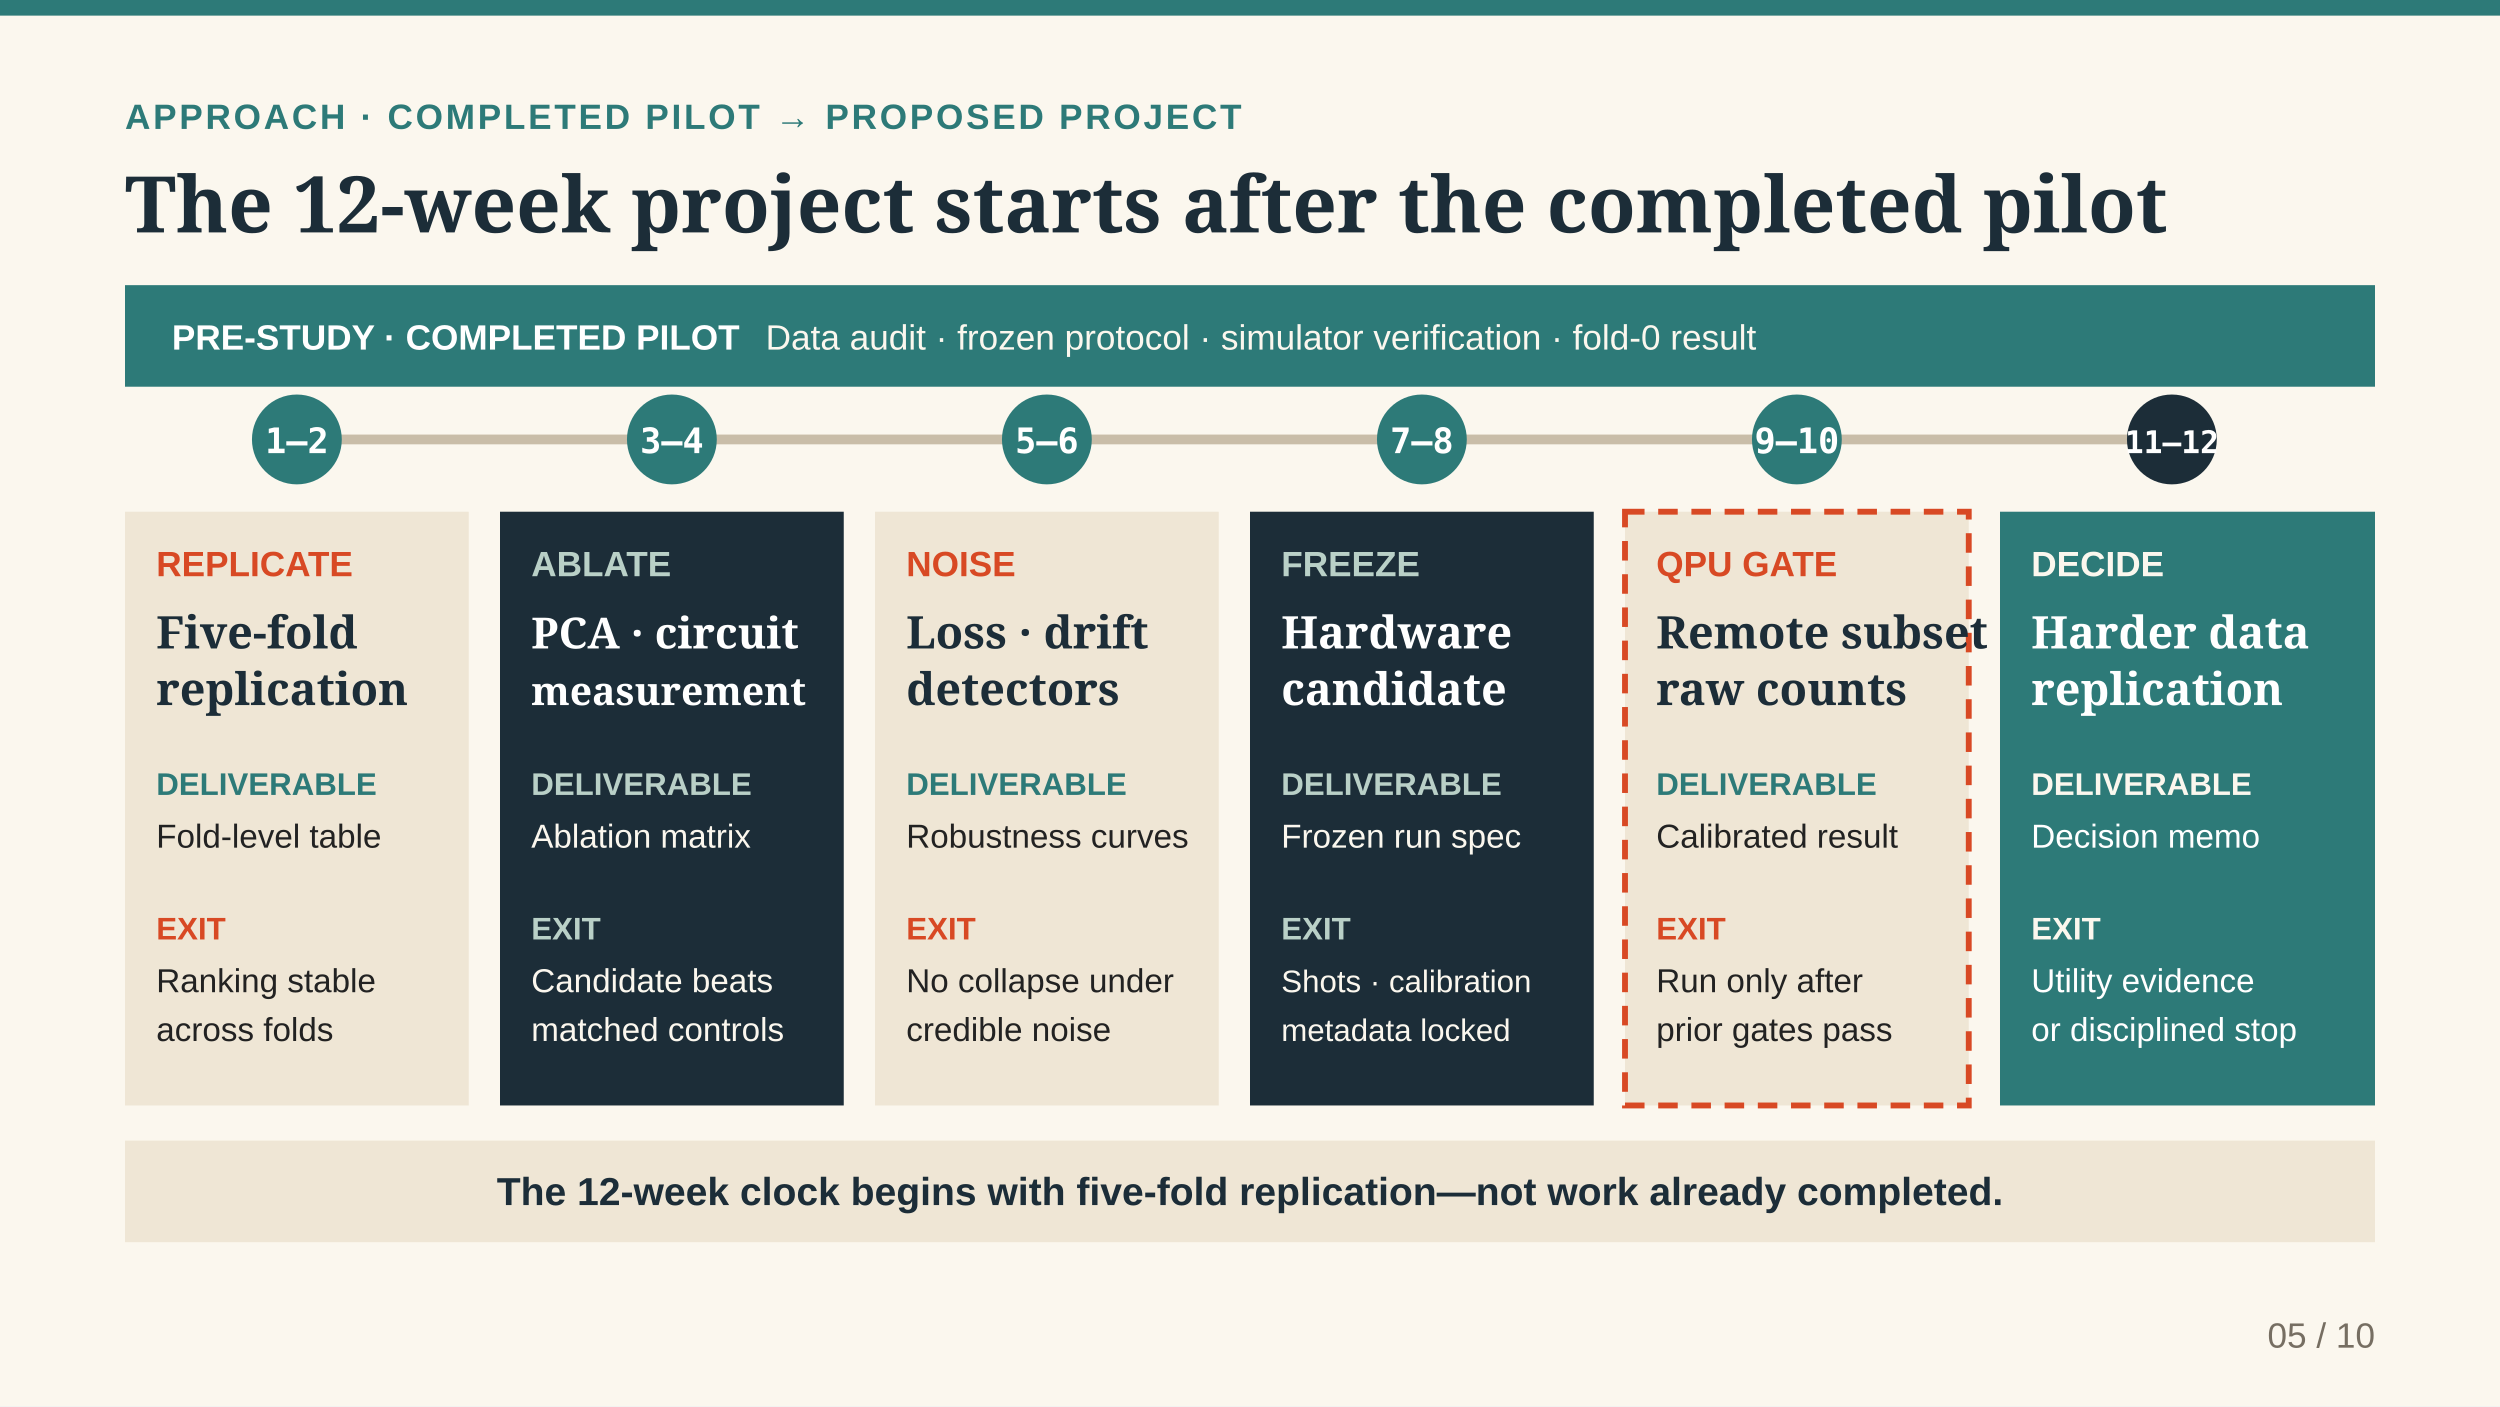
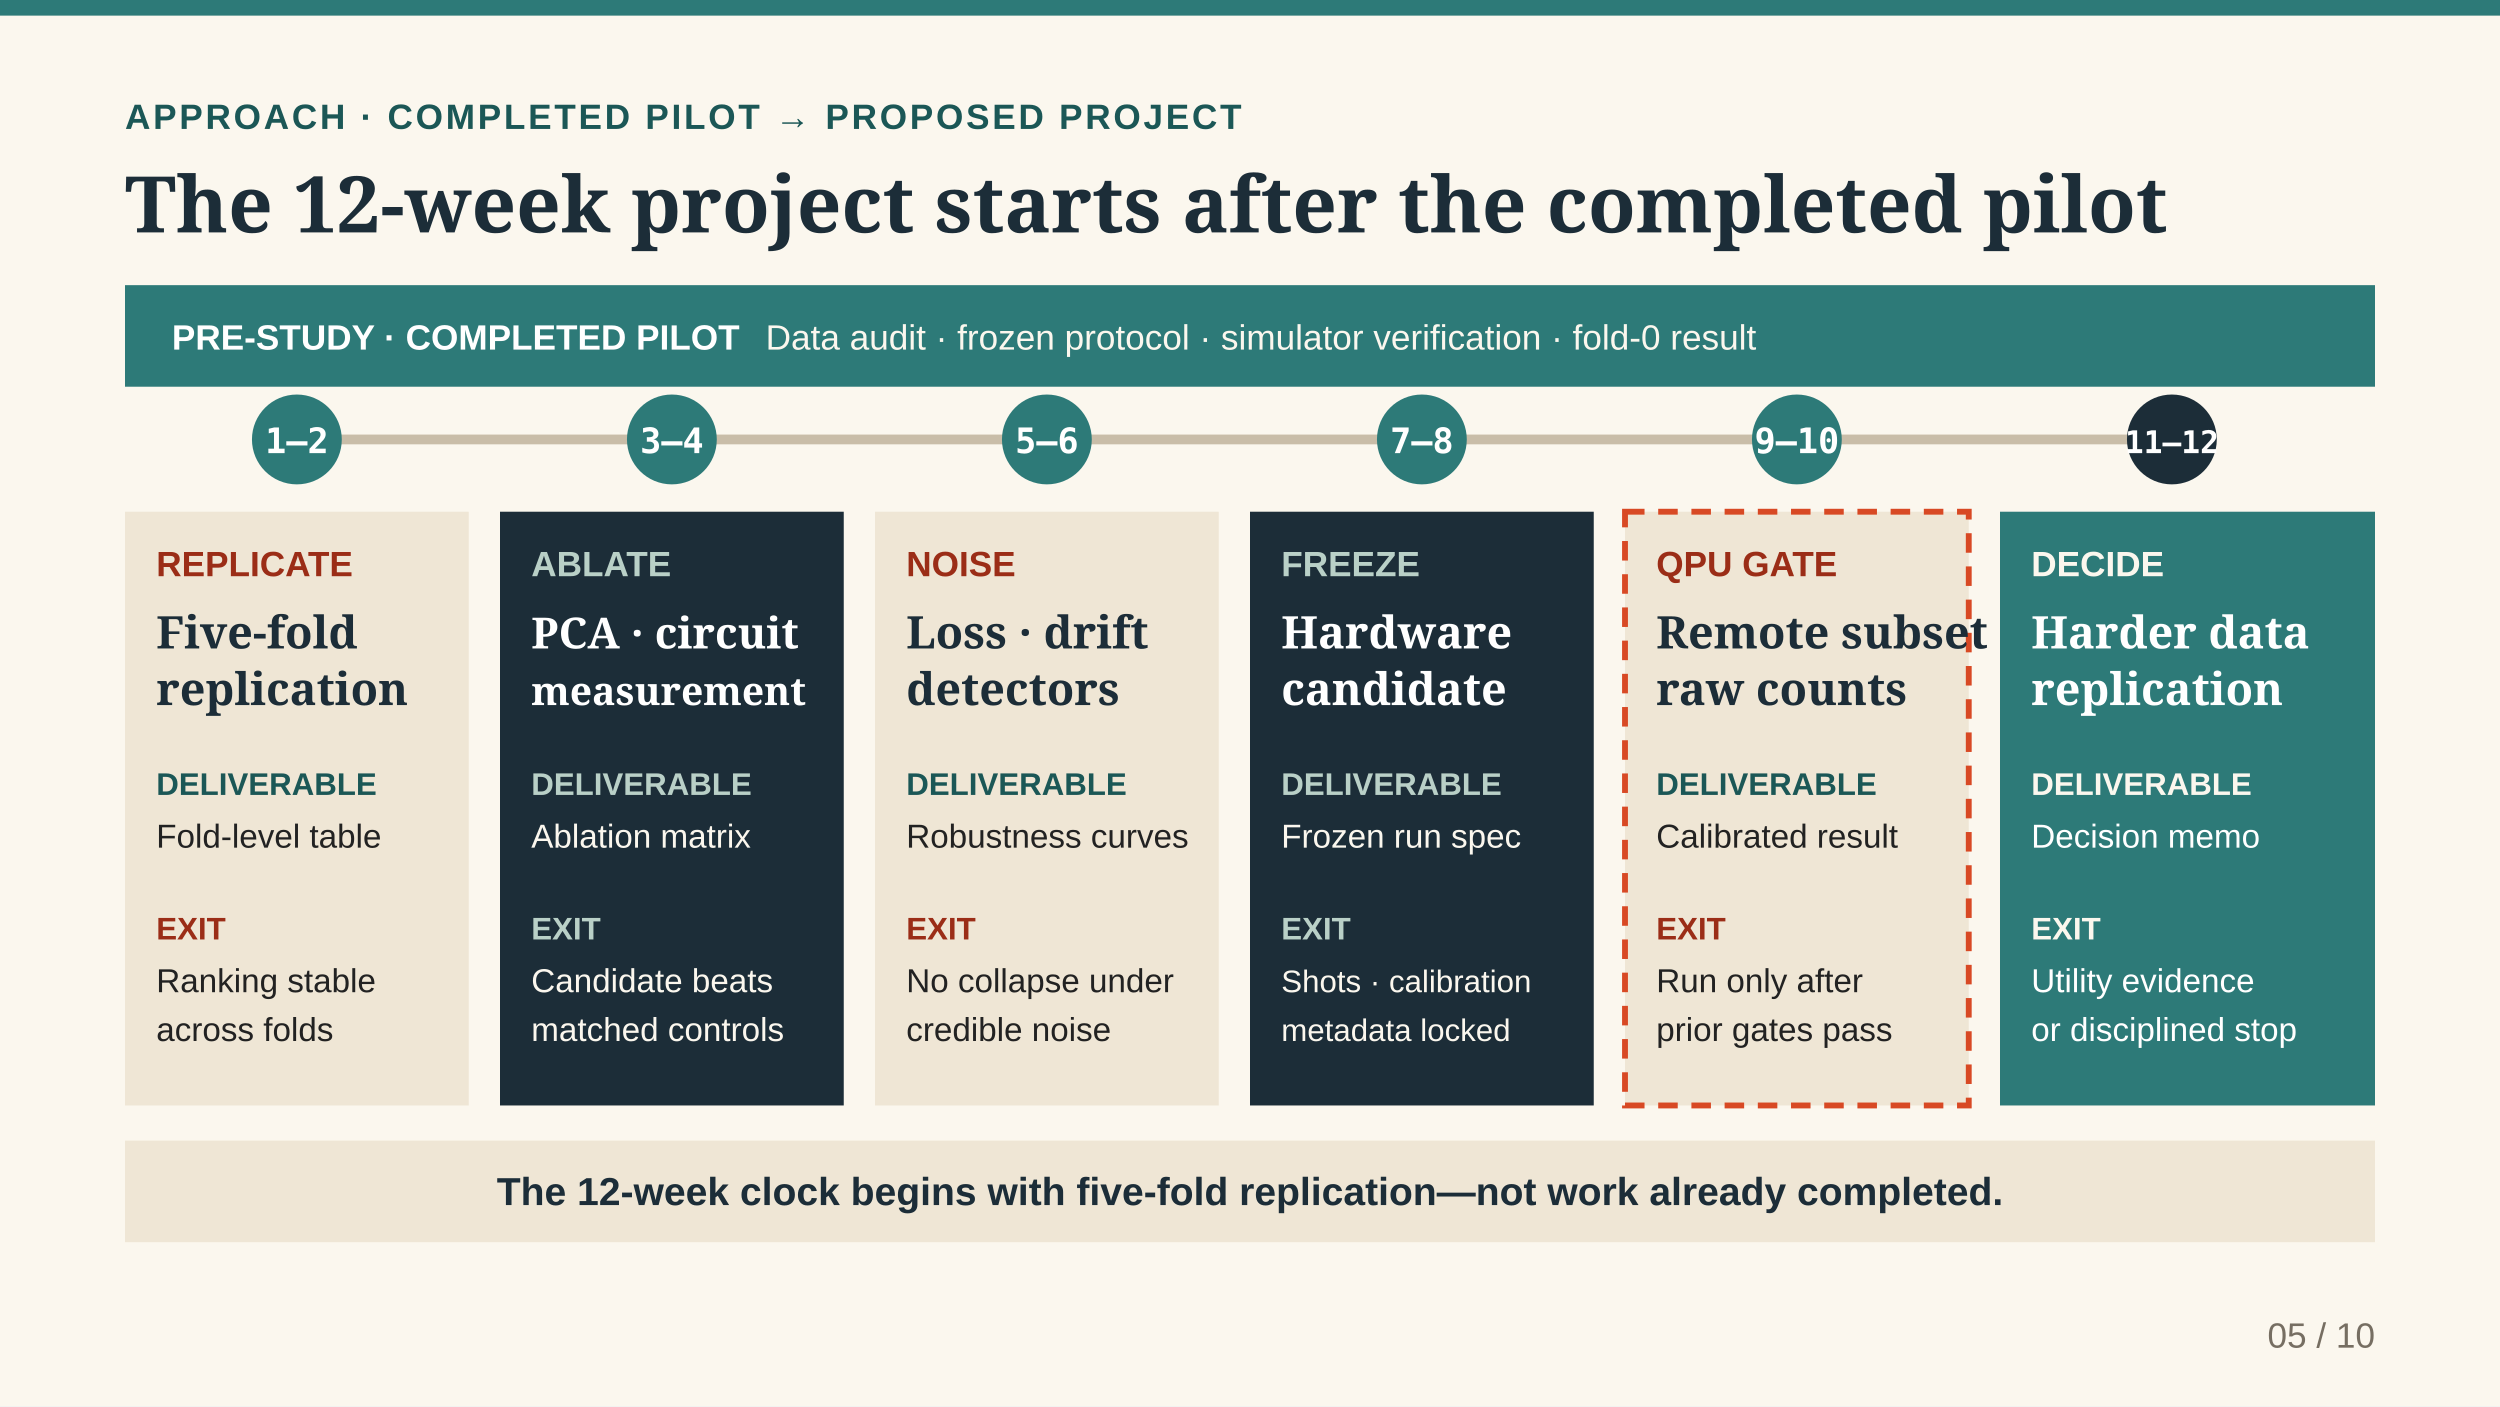
<svg xmlns="http://www.w3.org/2000/svg" width="1280" height="720" viewBox="0 0 1280 720" data-pptx-page-role="content">
  <rect id="page-bg" data-pptx-role="background" x="0" y="0" width="1280" height="720" fill="#FBF7EE" />
  <rect id="top-rule" data-pptx-role="decoration" x="0" y="0" width="1280" height="8" fill="#2D7A78" />
  <g id="header" data-pptx-bounds="64 38 1152 100">
-     <text x="64" y="66" font-family="Arial" font-size="18" font-weight="700" letter-spacing="1.4" fill="#2D7A78">APPROACH · COMPLETED PILOT → PROPOSED PROJECT</text>
+     <text x="64" y="66" font-family="Arial" font-size="18" font-weight="700" letter-spacing="1.4" fill="#1B5756">APPROACH · COMPLETED PILOT → PROPOSED PROJECT</text>
    <text x="64" y="119" font-family="Georgia" font-size="40" font-weight="700" fill="#1C2D38">The 12-week project starts after the completed pilot</text>
  </g>
  <g id="completed-pilot" data-pptx-bounds="64 146 1152 52">
    <rect x="64" y="146" width="1152" height="52" fill="#2D7A78" />
    <text x="88" y="179" font-family="Arial" font-size="18" font-weight="700" fill="#FFFFFF">PRE-STUDY · COMPLETED PILOT</text>
    <text x="392" y="179" font-family="Arial" font-size="18" fill="#FBF7EE">Data audit · frozen protocol · simulator verification · fold-0 result</text>
  </g>
  <g id="timeline" data-pptx-bounds="64 210 1152 360">
    <line x1="152" y1="225" x2="1128" y2="225" stroke="#C9BDA8" stroke-width="5" />
    <circle cx="152" cy="225" r="23" fill="#2D7A78" />
    <text x="152" y="232" text-anchor="middle" font-family="Consolas" font-size="18" font-weight="700" fill="#FFFFFF">1–2</text>
    <circle cx="344" cy="225" r="23" fill="#2D7A78" />
    <text x="344" y="232" text-anchor="middle" font-family="Consolas" font-size="18" font-weight="700" fill="#FFFFFF">3–4</text>
    <circle cx="536" cy="225" r="23" fill="#2D7A78" />
    <text x="536" y="232" text-anchor="middle" font-family="Consolas" font-size="18" font-weight="700" fill="#FFFFFF">5–6</text>
    <circle cx="728" cy="225" r="23" fill="#2D7A78" />
    <text x="728" y="232" text-anchor="middle" font-family="Consolas" font-size="18" font-weight="700" fill="#FFFFFF">7–8</text>
    <circle cx="920" cy="225" r="23" fill="#2D7A78" />
    <text x="920" y="232" text-anchor="middle" font-family="Consolas" font-size="18" font-weight="700" fill="#FFFFFF">9–10</text>
    <circle cx="1112" cy="225" r="23" fill="#1C2D38" />
    <text x="1112" y="232" text-anchor="middle" font-family="Consolas" font-size="16" font-weight="700" fill="#FFFFFF">11–12</text>
    <rect x="64" y="262" width="176" height="304" fill="#EFE6D5" />
-     <text x="80" y="295" font-family="Arial" font-size="18" font-weight="700" fill="#D84924">REPLICATE</text>
-     <text font-weight="700" fill="#1C2D38" font-family="Georgia" font-size="23" x="80" y="332">Five-fold</text>
-     <text font-weight="700" fill="#1C2D38" font-family="Georgia" font-size="23" x="80" y="361">replication</text>
-     <text x="80" y="407" font-family="Arial" font-size="16" font-weight="700" fill="#2D7A78">DELIVERABLE</text>
+     <text x="80" y="295" font-family="Arial" font-size="18" font-weight="700" fill="#9B2D17">REPLICATE</text>
+     <text font-weight="700" font-family="Georgia" fill="#1C2D38" font-size="23" x="80" y="332">Five-fold</text>
+     <text font-weight="700" font-family="Georgia" fill="#1C2D38" font-size="23" x="80" y="361">replication</text>
+     <text x="80" y="407" font-family="Arial" font-size="16" font-weight="700" fill="#1B5756">DELIVERABLE</text>
    <text x="80" y="434" font-family="Arial" font-size="17" fill="#222222">Fold-level table</text>
-     <text x="80" y="481" font-family="Arial" font-size="16" font-weight="700" fill="#D84924">EXIT</text>
-     <text fill="#222222" font-family="Arial" font-size="17" x="80" y="508">Ranking stable</text>
-     <text fill="#222222" font-family="Arial" font-size="17" x="80" y="533">across folds</text>
+     <text x="80" y="481" font-family="Arial" font-size="16" font-weight="700" fill="#9B2D17">EXIT</text>
+     <text font-family="Arial" fill="#222222" font-size="17" x="80" y="508">Ranking stable</text>
+     <text font-family="Arial" fill="#222222" font-size="17" x="80" y="533">across folds</text>
    <rect x="256" y="262" width="176" height="304" fill="#1C2D38" />
    <text x="272" y="295" font-family="Arial" font-size="18" font-weight="700" fill="#B9D0C7">ABLATE</text>
    <text x="272" y="332" font-family="Georgia" font-size="22" font-weight="700" fill="#FFFFFF">PCA · circuit</text>
    <text x="272" y="361" font-family="Georgia" font-size="20" font-weight="700" fill="#FFFFFF">measurement</text>
    <text x="272" y="407" font-family="Arial" font-size="16" font-weight="700" fill="#B9D0C7">DELIVERABLE</text>
    <text x="272" y="434" font-family="Arial" font-size="17" fill="#FBF7EE">Ablation matrix</text>
    <text x="272" y="481" font-family="Arial" font-size="16" font-weight="700" fill="#B9D0C7">EXIT</text>
-     <text fill="#FBF7EE" font-family="Arial" font-size="17" x="272" y="508">Candidate beats</text>
-     <text fill="#FBF7EE" font-family="Arial" font-size="17" x="272" y="533">matched controls</text>
+     <text font-family="Arial" fill="#FBF7EE" font-size="17" x="272" y="508">Candidate beats</text>
+     <text font-family="Arial" fill="#FBF7EE" font-size="17" x="272" y="533">matched controls</text>
    <rect x="448" y="262" width="176" height="304" fill="#EFE6D5" />
-     <text x="464" y="295" font-family="Arial" font-size="18" font-weight="700" fill="#D84924">NOISE</text>
-     <text font-weight="700" fill="#1C2D38" font-family="Georgia" font-size="23" x="464" y="332">Loss · drift</text>
-     <text font-weight="700" fill="#1C2D38" font-family="Georgia" font-size="23" x="464" y="361">detectors</text>
-     <text x="464" y="407" font-family="Arial" font-size="16" font-weight="700" fill="#2D7A78">DELIVERABLE</text>
+     <text x="464" y="295" font-family="Arial" font-size="18" font-weight="700" fill="#9B2D17">NOISE</text>
+     <text font-weight="700" font-family="Georgia" fill="#1C2D38" font-size="23" x="464" y="332">Loss · drift</text>
+     <text font-weight="700" font-family="Georgia" fill="#1C2D38" font-size="23" x="464" y="361">detectors</text>
+     <text x="464" y="407" font-family="Arial" font-size="16" font-weight="700" fill="#1B5756">DELIVERABLE</text>
    <text x="464" y="434" font-family="Arial" font-size="17" fill="#222222">Robustness curves</text>
-     <text x="464" y="481" font-family="Arial" font-size="16" font-weight="700" fill="#D84924">EXIT</text>
-     <text fill="#222222" font-family="Arial" font-size="17" x="464" y="508">No collapse under</text>
-     <text fill="#222222" font-family="Arial" font-size="17" x="464" y="533">credible noise</text>
+     <text x="464" y="481" font-family="Arial" font-size="16" font-weight="700" fill="#9B2D17">EXIT</text>
+     <text font-family="Arial" fill="#222222" font-size="17" x="464" y="508">No collapse under</text>
+     <text font-family="Arial" fill="#222222" font-size="17" x="464" y="533">credible noise</text>
    <rect x="640" y="262" width="176" height="304" fill="#1C2D38" />
    <text x="656" y="295" font-family="Arial" font-size="18" font-weight="700" fill="#B9D0C7">FREEZE</text>
-     <text font-weight="700" fill="#FFFFFF" font-family="Georgia" font-size="23" x="656" y="332">Hardware</text>
-     <text font-weight="700" fill="#FFFFFF" font-family="Georgia" font-size="23" x="656" y="361">candidate</text>
+     <text font-weight="700" font-family="Georgia" fill="#FFFFFF" font-size="23" x="656" y="332">Hardware</text>
+     <text font-weight="700" font-family="Georgia" fill="#FFFFFF" font-size="23" x="656" y="361">candidate</text>
    <text x="656" y="407" font-family="Arial" font-size="16" font-weight="700" fill="#B9D0C7">DELIVERABLE</text>
    <text x="656" y="434" font-family="Arial" font-size="17" fill="#FBF7EE">Frozen run spec</text>
    <text x="656" y="481" font-family="Arial" font-size="16" font-weight="700" fill="#B9D0C7">EXIT</text>
-     <text fill="#FBF7EE" font-family="Arial" font-size="16" x="656" y="508">Shots · calibration</text>
-     <text fill="#FBF7EE" font-family="Arial" font-size="16" x="656" y="533">metadata locked</text>
+     <text font-family="Arial" fill="#FBF7EE" font-size="16" x="656" y="508">Shots · calibration</text>
+     <text font-family="Arial" fill="#FBF7EE" font-size="16" x="656" y="533">metadata locked</text>
    <rect x="832" y="262" width="176" height="304" fill="#EFE6D5" stroke="#D84924" stroke-width="3" stroke-dasharray="10 7" />
-     <text x="848" y="295" font-family="Arial" font-size="18" font-weight="700" fill="#D84924">QPU GATE</text>
-     <text font-weight="700" fill="#1C2D38" font-family="Georgia" font-size="23" x="848" y="332">Remote subset</text>
-     <text font-weight="700" fill="#1C2D38" font-family="Georgia" font-size="23" x="848" y="361">raw counts</text>
-     <text x="848" y="407" font-family="Arial" font-size="16" font-weight="700" fill="#2D7A78">DELIVERABLE</text>
+     <text x="848" y="295" font-family="Arial" font-size="18" font-weight="700" fill="#9B2D17">QPU GATE</text>
+     <text font-weight="700" font-family="Georgia" fill="#1C2D38" font-size="23" x="848" y="332">Remote subset</text>
+     <text font-weight="700" font-family="Georgia" fill="#1C2D38" font-size="23" x="848" y="361">raw counts</text>
+     <text x="848" y="407" font-family="Arial" font-size="16" font-weight="700" fill="#1B5756">DELIVERABLE</text>
    <text x="848" y="434" font-family="Arial" font-size="17" fill="#222222">Calibrated result</text>
-     <text x="848" y="481" font-family="Arial" font-size="16" font-weight="700" fill="#D84924">EXIT</text>
-     <text fill="#222222" font-family="Arial" font-size="17" x="848" y="508">Run only after</text>
-     <text fill="#222222" font-family="Arial" font-size="17" x="848" y="533">prior gates pass</text>
+     <text x="848" y="481" font-family="Arial" font-size="16" font-weight="700" fill="#9B2D17">EXIT</text>
+     <text font-family="Arial" fill="#222222" font-size="17" x="848" y="508">Run only after</text>
+     <text font-family="Arial" fill="#222222" font-size="17" x="848" y="533">prior gates pass</text>
    <rect x="1024" y="262" width="192" height="304" fill="#2D7A78" />
    <text x="1040" y="295" font-family="Arial" font-size="18" font-weight="700" fill="#FBF7EE">DECIDE</text>
-     <text font-weight="700" fill="#FFFFFF" font-family="Georgia" font-size="23" x="1040" y="332">Harder data</text>
-     <text font-weight="700" fill="#FFFFFF" font-family="Georgia" font-size="23" x="1040" y="361">replication</text>
+     <text font-weight="700" font-family="Georgia" fill="#FFFFFF" font-size="23" x="1040" y="332">Harder data</text>
+     <text font-weight="700" font-family="Georgia" fill="#FFFFFF" font-size="23" x="1040" y="361">replication</text>
    <text x="1040" y="407" font-family="Arial" font-size="16" font-weight="700" fill="#FBF7EE">DELIVERABLE</text>
    <text x="1040" y="434" font-family="Arial" font-size="17" fill="#FFFFFF">Decision memo</text>
    <text x="1040" y="481" font-family="Arial" font-size="16" font-weight="700" fill="#FBF7EE">EXIT</text>
-     <text fill="#FFFFFF" font-family="Arial" font-size="17" x="1040" y="508">Utility evidence</text>
-     <text fill="#FFFFFF" font-family="Arial" font-size="17" x="1040" y="533">or disciplined stop</text>
+     <text font-family="Arial" fill="#FFFFFF" font-size="17" x="1040" y="508">Utility evidence</text>
+     <text font-family="Arial" fill="#FFFFFF" font-size="17" x="1040" y="533">or disciplined stop</text>
  </g>
  <g id="timeline-principle" data-pptx-bounds="64 584 1152 52">
    <rect x="64" y="584" width="1152" height="52" fill="#EFE6D5" />
    <text x="640" y="617" text-anchor="middle" font-family="Arial" font-size="20" font-weight="700" fill="#1C2D38">The 12-week clock begins with five-fold replication—not work already completed.</text>
  </g>
  <g id="page-index" data-pptx-bounds="1124 667 92 30">
    <text x="1216" y="690" text-anchor="end" font-family="Arial" font-size="18" fill="#766E62">05 / 10</text>
  </g>
</svg>
